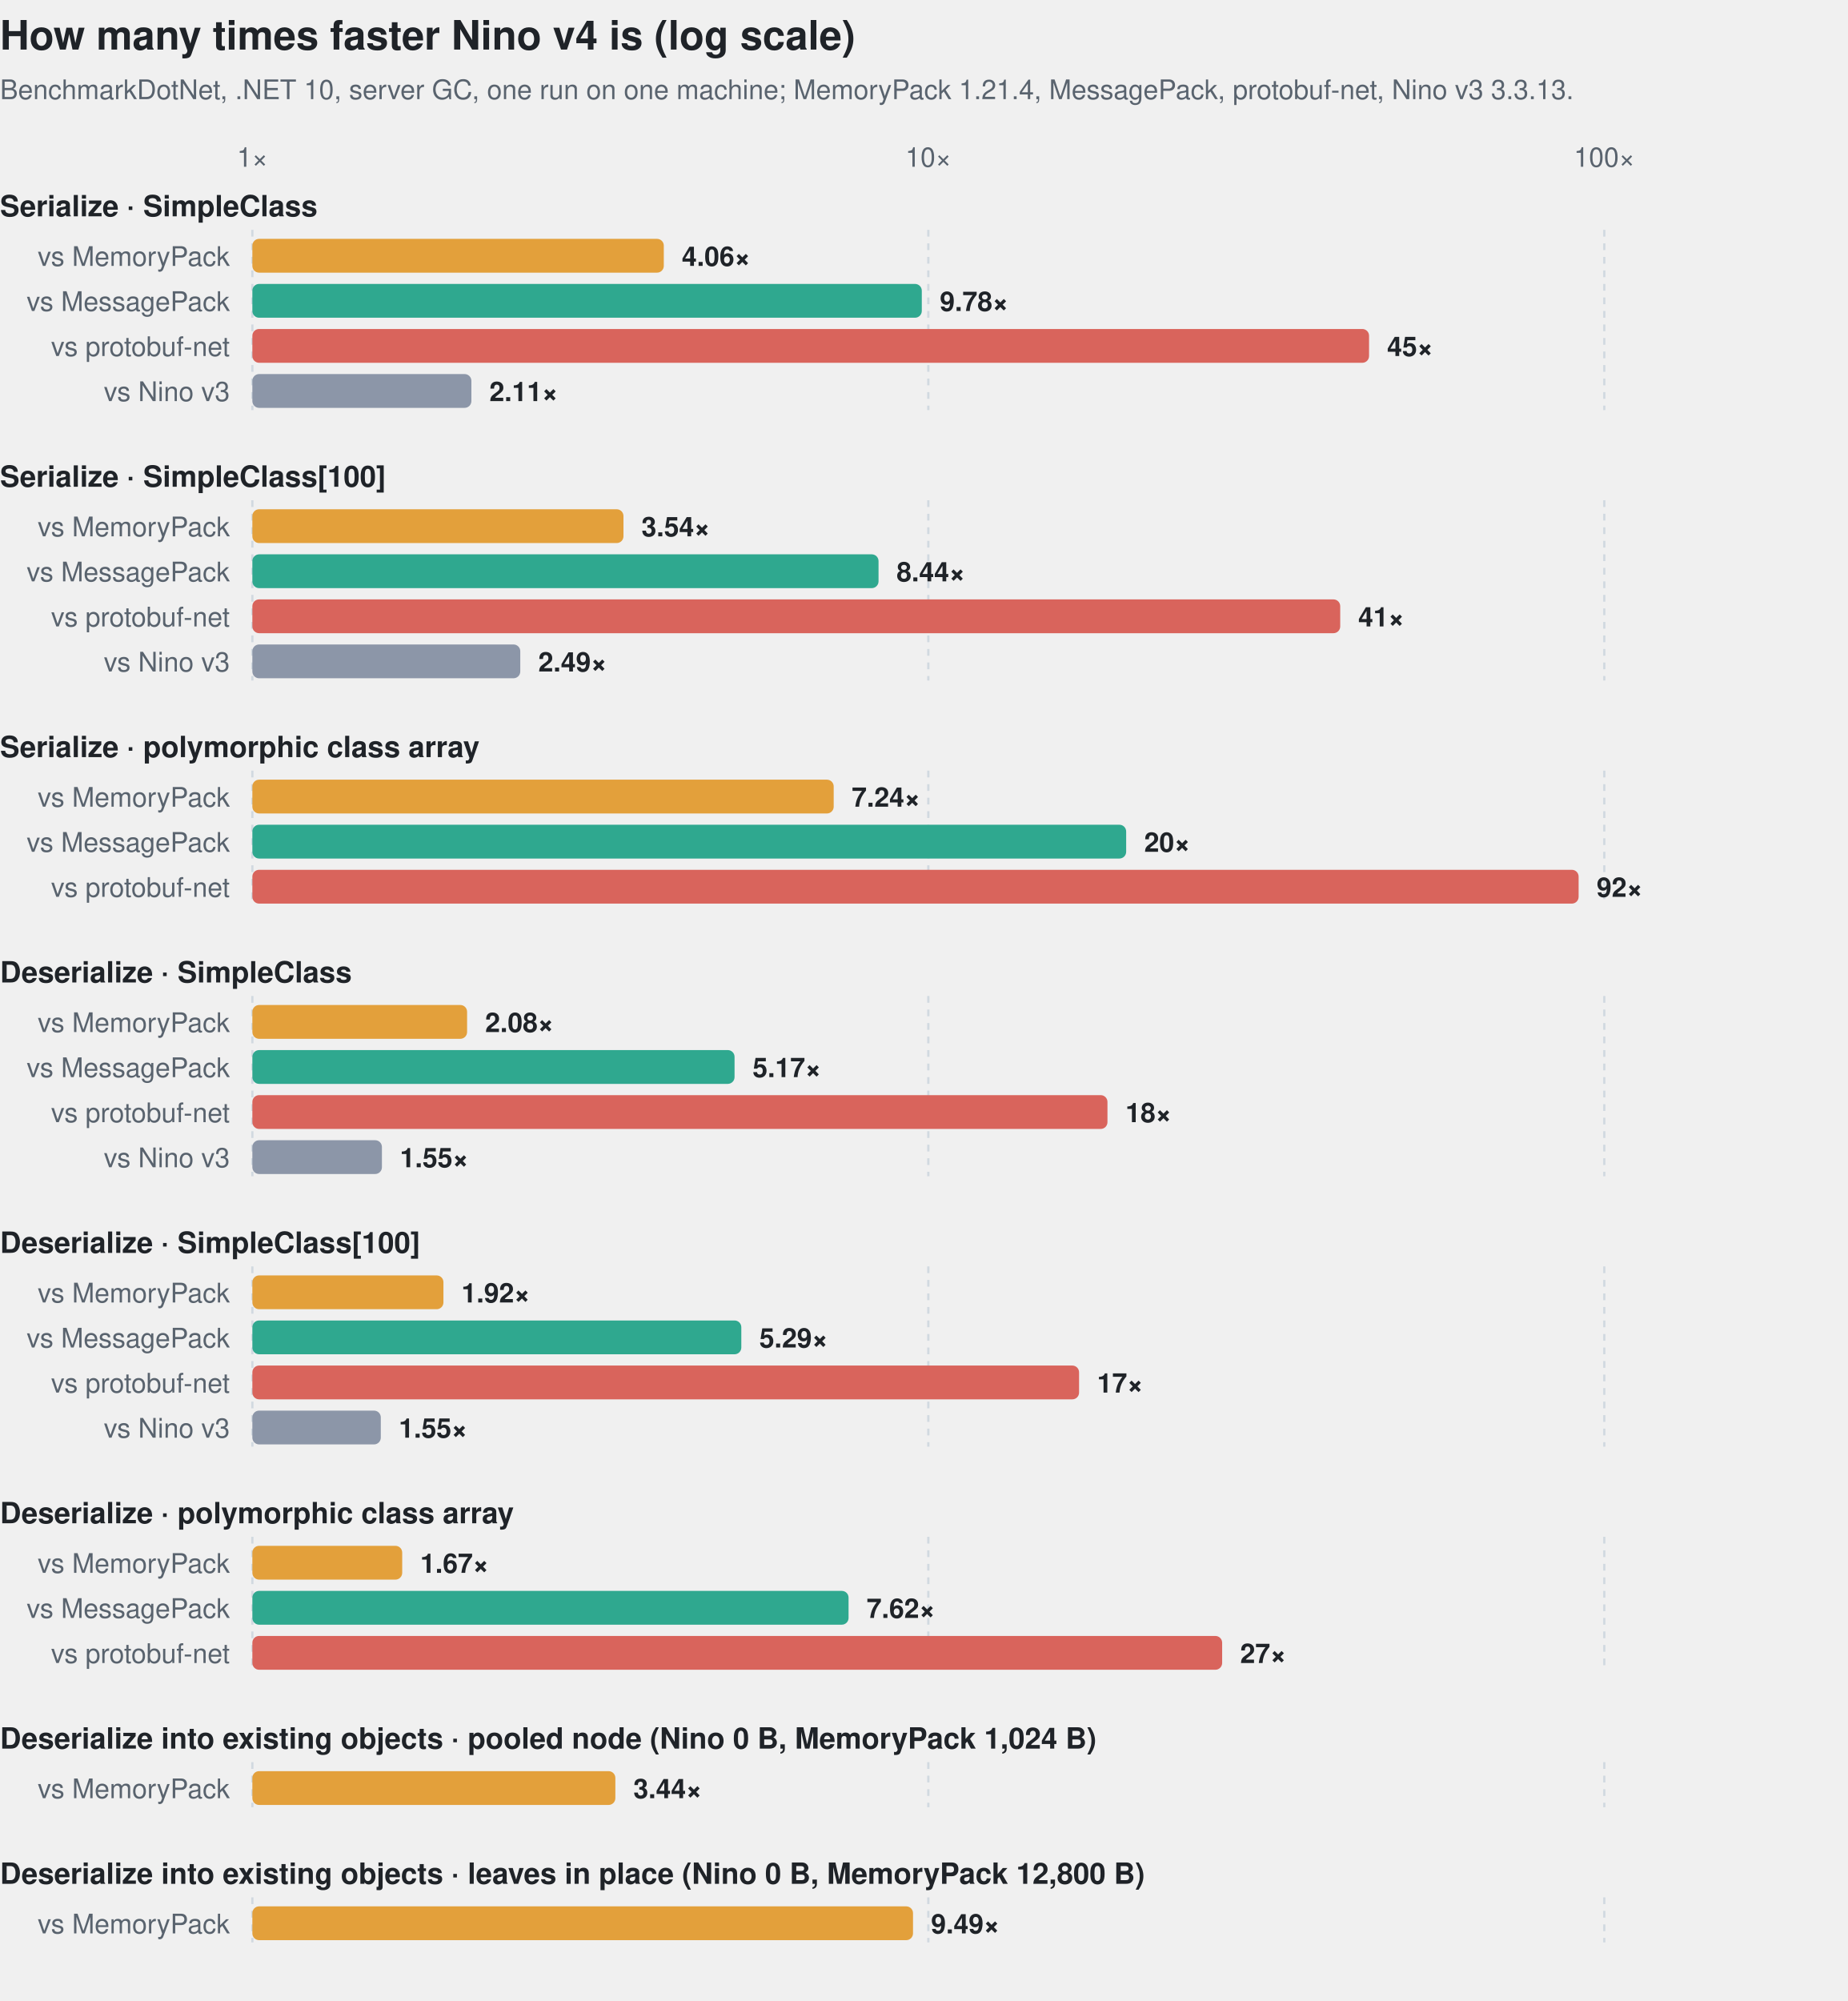
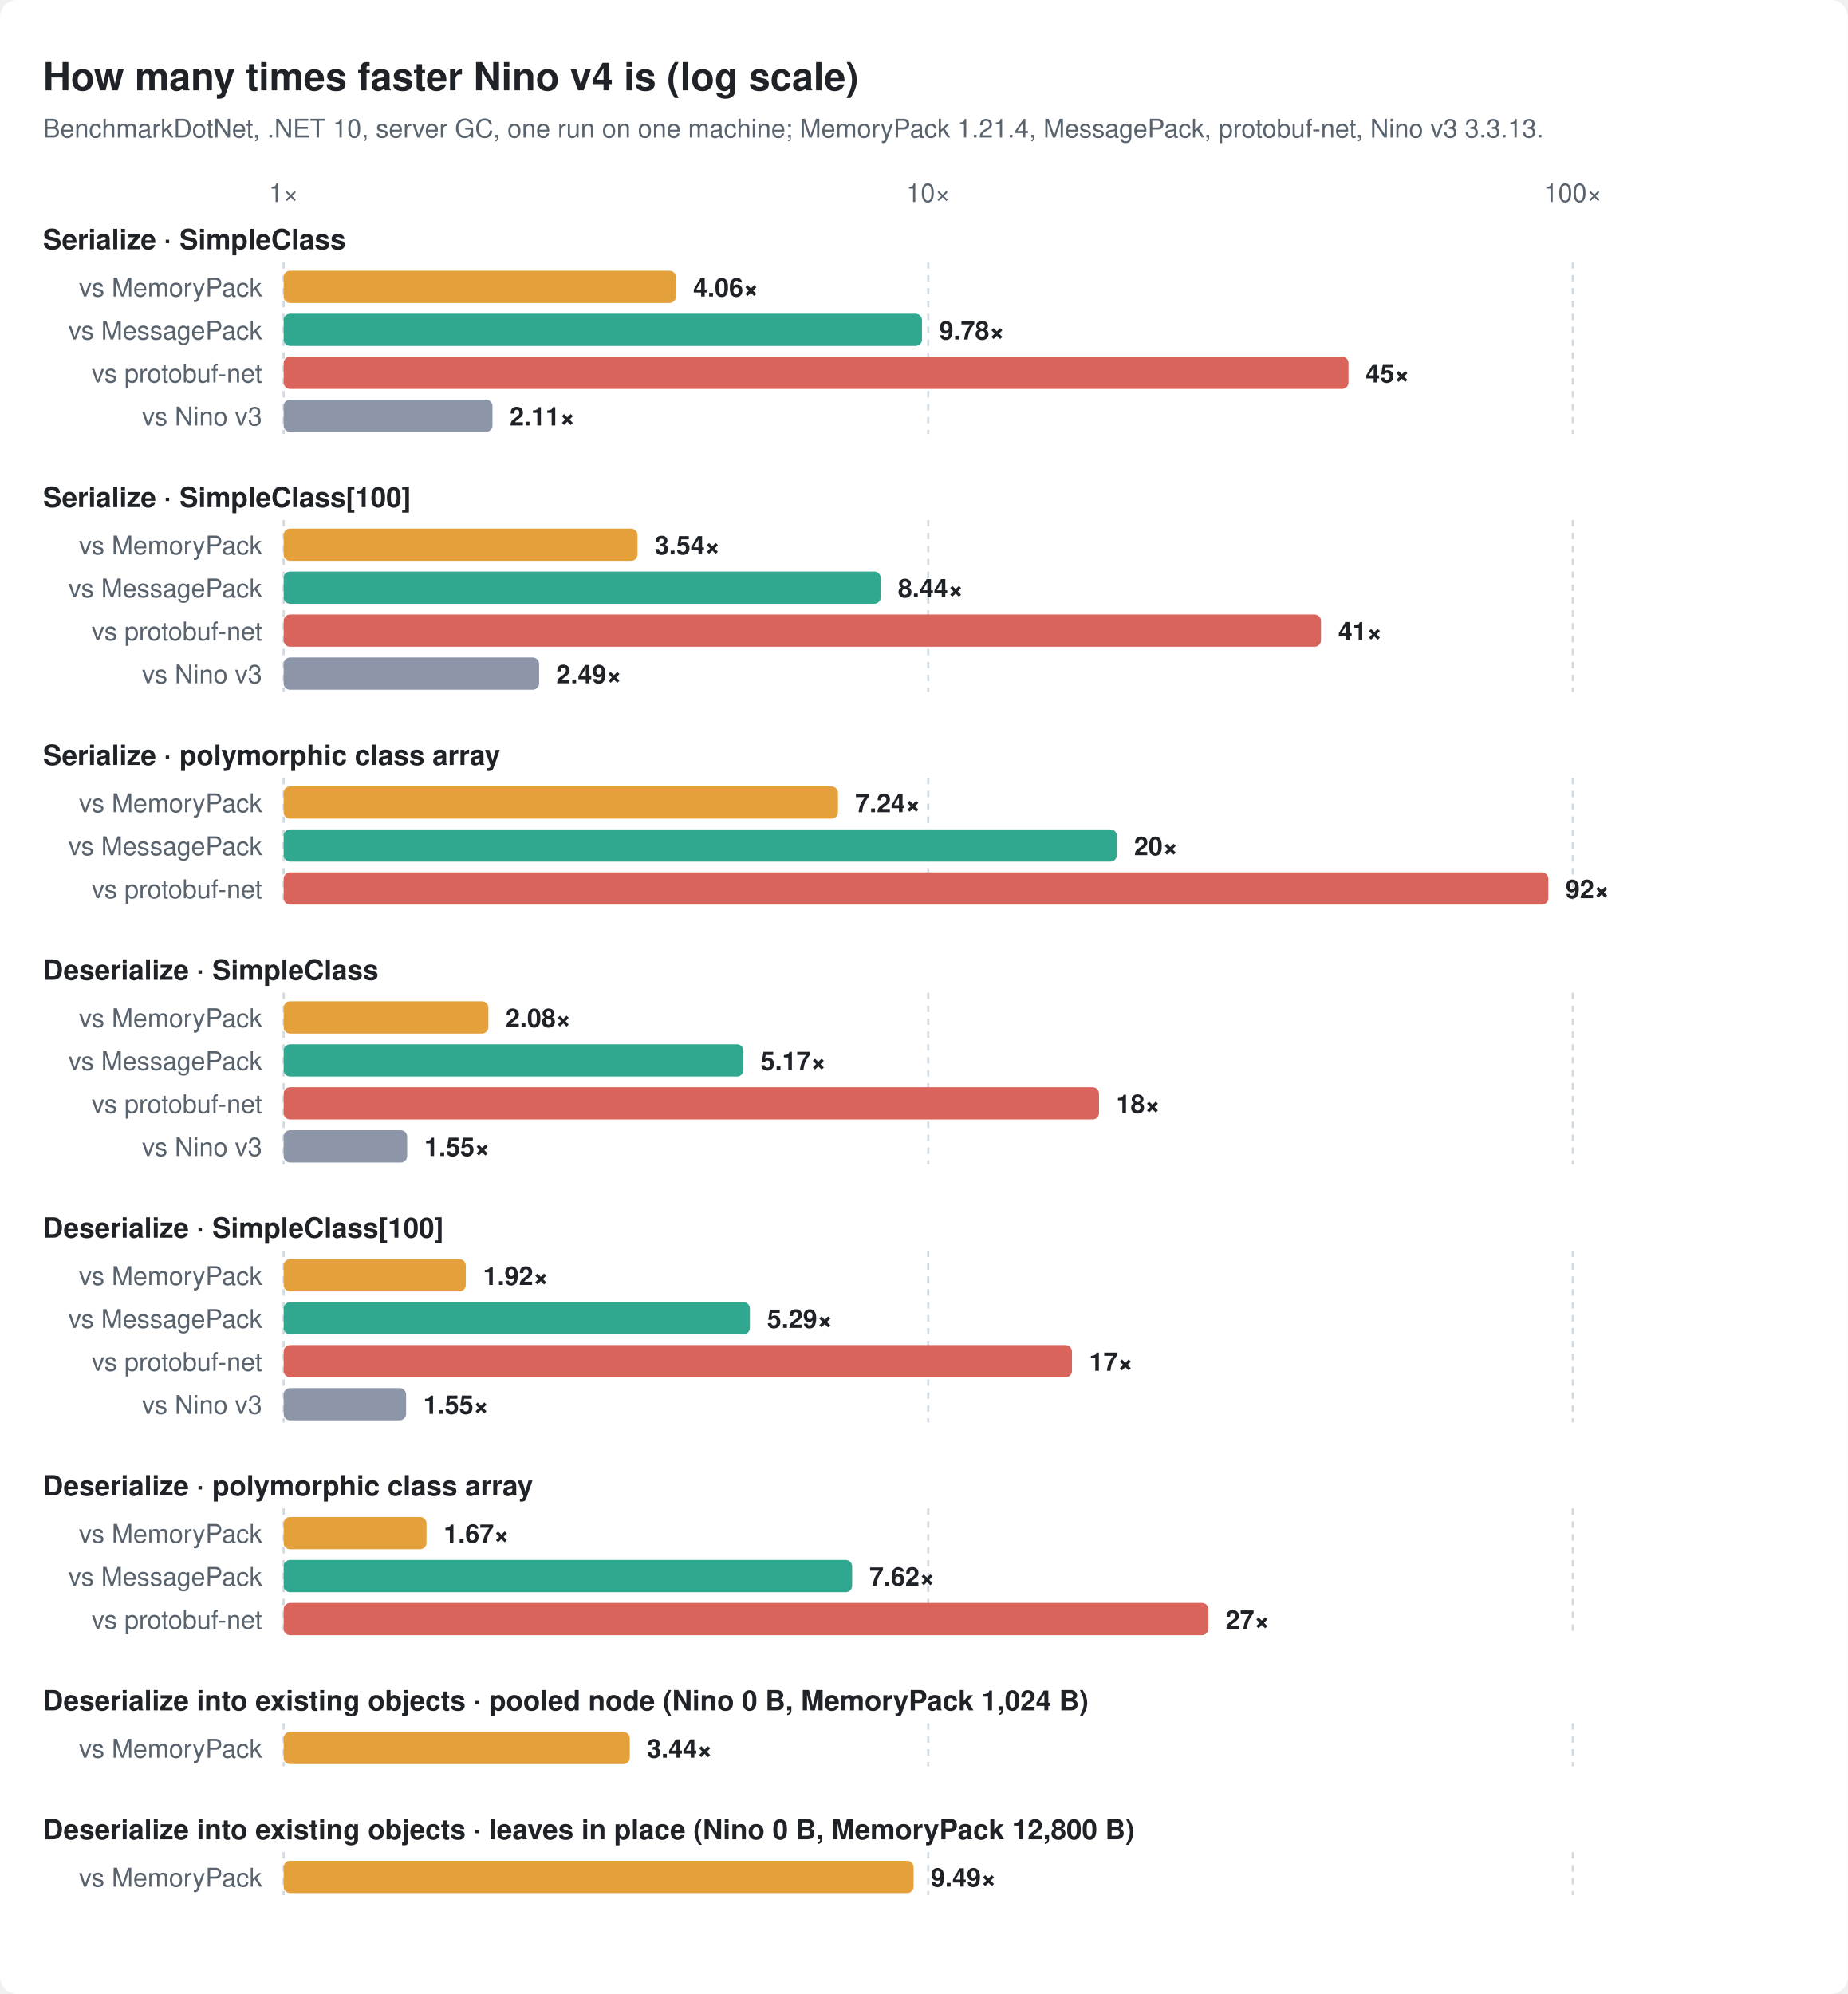
- <svg xmlns="http://www.w3.org/2000/svg" viewBox="0 0 820 888" width="820" height="888" font-family="-apple-system,Segoe UI,Helvetica,Arial,sans-serif">
+ <svg xmlns="http://www.w3.org/2000/svg" viewBox="0 0 860 928" width="860" height="928" font-family="-apple-system,Segoe UI,Helvetica,Arial,sans-serif">
  <style>.t{font-size:18px;font-weight:700;fill:#1f2328}.s{font-size:12px;fill:#59636e}.g{font-size:13px;font-weight:600;fill:#1f2328}.l{font-size:12px;fill:#59636e}.v{font-size:12px;font-weight:700;fill:#1f2328}</style>
-   <text x="0" y="22" class="t">How many times faster Nino v4 is (log scale)</text>
-   <text x="0" y="44" class="s">BenchmarkDotNet, .NET 10, server GC, one run on one machine; MemoryPack 1.21.4, MessagePack, protobuf-net, Nino v3 3.3.13.</text>
-   <text x="112.0" y="74" class="s" text-anchor="middle">1×</text>
-   <text x="412.0" y="74" class="s" text-anchor="middle">10×</text>
-   <text x="712.0" y="74" class="s" text-anchor="middle">100×</text>
-   <text x="0" y="96" class="g">Serialize · SimpleClass</text>
-   <line x1="112.0" y1="102" x2="112.0" y2="182" stroke="#d1d9e0" stroke-dasharray="3 3" />
-   <line x1="412.0" y1="102" x2="412.0" y2="182" stroke="#d1d9e0" stroke-dasharray="3 3" />
-   <line x1="712.0" y1="102" x2="712.0" y2="182" stroke="#d1d9e0" stroke-dasharray="3 3" />
-   <text x="102" y="118" class="l" text-anchor="end">vs MemoryPack</text>
-   <rect x="112" y="106" width="182.6" height="15" rx="3" fill="#e3a03b" />
-   <text x="302.6" y="118" class="v">4.06×</text>
-   <text x="102" y="138" class="l" text-anchor="end">vs MessagePack</text>
-   <rect x="112" y="126" width="297.1" height="15" rx="3" fill="#2fa88f" />
-   <text x="417.1" y="138" class="v">9.78×</text>
-   <text x="102" y="158" class="l" text-anchor="end">vs protobuf-net</text>
-   <rect x="112" y="146" width="495.6" height="15" rx="3" fill="#d9645c" />
-   <text x="615.6" y="158" class="v">45×</text>
-   <text x="102" y="178" class="l" text-anchor="end">vs Nino v3</text>
-   <rect x="112" y="166" width="97.2" height="15" rx="3" fill="#8c96a8" />
-   <text x="217.2" y="178" class="v">2.11×</text>
-   <text x="0" y="216" class="g">Serialize · SimpleClass[100]</text>
-   <line x1="112.0" y1="222" x2="112.0" y2="302" stroke="#d1d9e0" stroke-dasharray="3 3" />
-   <line x1="412.0" y1="222" x2="412.0" y2="302" stroke="#d1d9e0" stroke-dasharray="3 3" />
-   <line x1="712.0" y1="222" x2="712.0" y2="302" stroke="#d1d9e0" stroke-dasharray="3 3" />
-   <text x="102" y="238" class="l" text-anchor="end">vs MemoryPack</text>
-   <rect x="112" y="226" width="164.7" height="15" rx="3" fill="#e3a03b" />
-   <text x="284.7" y="238" class="v">3.54×</text>
-   <text x="102" y="258" class="l" text-anchor="end">vs MessagePack</text>
-   <rect x="112" y="246" width="277.9" height="15" rx="3" fill="#2fa88f" />
-   <text x="397.9" y="258" class="v">8.44×</text>
-   <text x="102" y="278" class="l" text-anchor="end">vs protobuf-net</text>
-   <rect x="112" y="266" width="482.8" height="15" rx="3" fill="#d9645c" />
-   <text x="602.8" y="278" class="v">41×</text>
-   <text x="102" y="298" class="l" text-anchor="end">vs Nino v3</text>
-   <rect x="112" y="286" width="118.9" height="15" rx="3" fill="#8c96a8" />
-   <text x="238.9" y="298" class="v">2.49×</text>
-   <text x="0" y="336" class="g">Serialize · polymorphic class array</text>
-   <line x1="112.0" y1="342" x2="112.0" y2="402" stroke="#d1d9e0" stroke-dasharray="3 3" />
-   <line x1="412.0" y1="342" x2="412.0" y2="402" stroke="#d1d9e0" stroke-dasharray="3 3" />
-   <line x1="712.0" y1="342" x2="712.0" y2="402" stroke="#d1d9e0" stroke-dasharray="3 3" />
-   <text x="102" y="358" class="l" text-anchor="end">vs MemoryPack</text>
-   <rect x="112" y="346" width="258.0" height="15" rx="3" fill="#e3a03b" />
-   <text x="378.0" y="358" class="v">7.24×</text>
-   <text x="102" y="378" class="l" text-anchor="end">vs MessagePack</text>
-   <rect x="112" y="366" width="387.8" height="15" rx="3" fill="#2fa88f" />
-   <text x="507.8" y="378" class="v">20×</text>
-   <text x="102" y="398" class="l" text-anchor="end">vs protobuf-net</text>
-   <rect x="112" y="386" width="588.6" height="15" rx="3" fill="#d9645c" />
-   <text x="708.6" y="398" class="v">92×</text>
-   <text x="0" y="436" class="g">Deserialize · SimpleClass</text>
-   <line x1="112.0" y1="442" x2="112.0" y2="522" stroke="#d1d9e0" stroke-dasharray="3 3" />
-   <line x1="412.0" y1="442" x2="412.0" y2="522" stroke="#d1d9e0" stroke-dasharray="3 3" />
-   <line x1="712.0" y1="442" x2="712.0" y2="522" stroke="#d1d9e0" stroke-dasharray="3 3" />
-   <text x="102" y="458" class="l" text-anchor="end">vs MemoryPack</text>
-   <rect x="112" y="446" width="95.3" height="15" rx="3" fill="#e3a03b" />
-   <text x="215.3" y="458" class="v">2.08×</text>
-   <text x="102" y="478" class="l" text-anchor="end">vs MessagePack</text>
-   <rect x="112" y="466" width="214.0" height="15" rx="3" fill="#2fa88f" />
-   <text x="334.0" y="478" class="v">5.17×</text>
-   <text x="102" y="498" class="l" text-anchor="end">vs protobuf-net</text>
-   <rect x="112" y="486" width="379.5" height="15" rx="3" fill="#d9645c" />
-   <text x="499.5" y="498" class="v">18×</text>
-   <text x="102" y="518" class="l" text-anchor="end">vs Nino v3</text>
-   <rect x="112" y="506" width="57.5" height="15" rx="3" fill="#8c96a8" />
-   <text x="177.5" y="518" class="v">1.55×</text>
-   <text x="0" y="556" class="g">Deserialize · SimpleClass[100]</text>
-   <line x1="112.0" y1="562" x2="112.0" y2="642" stroke="#d1d9e0" stroke-dasharray="3 3" />
-   <line x1="412.0" y1="562" x2="412.0" y2="642" stroke="#d1d9e0" stroke-dasharray="3 3" />
-   <line x1="712.0" y1="562" x2="712.0" y2="642" stroke="#d1d9e0" stroke-dasharray="3 3" />
-   <text x="102" y="578" class="l" text-anchor="end">vs MemoryPack</text>
-   <rect x="112" y="566" width="84.8" height="15" rx="3" fill="#e3a03b" />
-   <text x="204.8" y="578" class="v">1.92×</text>
-   <text x="102" y="598" class="l" text-anchor="end">vs MessagePack</text>
-   <rect x="112" y="586" width="217.0" height="15" rx="3" fill="#2fa88f" />
-   <text x="337.0" y="598" class="v">5.29×</text>
-   <text x="102" y="618" class="l" text-anchor="end">vs protobuf-net</text>
-   <rect x="112" y="606" width="366.9" height="15" rx="3" fill="#d9645c" />
-   <text x="486.9" y="618" class="v">17×</text>
-   <text x="102" y="638" class="l" text-anchor="end">vs Nino v3</text>
-   <rect x="112" y="626" width="57.0" height="15" rx="3" fill="#8c96a8" />
-   <text x="177.0" y="638" class="v">1.55×</text>
-   <text x="0" y="676" class="g">Deserialize · polymorphic class array</text>
-   <line x1="112.0" y1="682" x2="112.0" y2="742" stroke="#d1d9e0" stroke-dasharray="3 3" />
-   <line x1="412.0" y1="682" x2="412.0" y2="742" stroke="#d1d9e0" stroke-dasharray="3 3" />
-   <line x1="712.0" y1="682" x2="712.0" y2="742" stroke="#d1d9e0" stroke-dasharray="3 3" />
-   <text x="102" y="698" class="l" text-anchor="end">vs MemoryPack</text>
-   <rect x="112" y="686" width="66.5" height="15" rx="3" fill="#e3a03b" />
-   <text x="186.5" y="698" class="v">1.67×</text>
-   <text x="102" y="718" class="l" text-anchor="end">vs MessagePack</text>
-   <rect x="112" y="706" width="264.6" height="15" rx="3" fill="#2fa88f" />
-   <text x="384.6" y="718" class="v">7.62×</text>
-   <text x="102" y="738" class="l" text-anchor="end">vs protobuf-net</text>
-   <rect x="112" y="726" width="430.4" height="15" rx="3" fill="#d9645c" />
-   <text x="550.4" y="738" class="v">27×</text>
-   <text x="0" y="776" class="g">Deserialize into existing objects · pooled node (Nino 0 B, MemoryPack 1,024 B)</text>
-   <line x1="112.0" y1="782" x2="112.0" y2="802" stroke="#d1d9e0" stroke-dasharray="3 3" />
-   <line x1="412.0" y1="782" x2="412.0" y2="802" stroke="#d1d9e0" stroke-dasharray="3 3" />
-   <line x1="712.0" y1="782" x2="712.0" y2="802" stroke="#d1d9e0" stroke-dasharray="3 3" />
-   <text x="102" y="798" class="l" text-anchor="end">vs MemoryPack</text>
-   <rect x="112" y="786" width="161.1" height="15" rx="3" fill="#e3a03b" />
-   <text x="281.1" y="798" class="v">3.44×</text>
-   <text x="0" y="836" class="g">Deserialize into existing objects · leaves in place (Nino 0 B, MemoryPack 12,800 B)</text>
-   <line x1="112.0" y1="842" x2="112.0" y2="862" stroke="#d1d9e0" stroke-dasharray="3 3" />
-   <line x1="412.0" y1="842" x2="412.0" y2="862" stroke="#d1d9e0" stroke-dasharray="3 3" />
-   <line x1="712.0" y1="842" x2="712.0" y2="862" stroke="#d1d9e0" stroke-dasharray="3 3" />
-   <text x="102" y="858" class="l" text-anchor="end">vs MemoryPack</text>
-   <rect x="112" y="846" width="293.2" height="15" rx="3" fill="#e3a03b" />
-   <text x="413.2" y="858" class="v">9.49×</text>
+   <rect width="860" height="928" rx="8" fill="#ffffff" />
+   <g transform="translate(20 20)">
+     <text x="0" y="22" class="t">How many times faster Nino v4 is (log scale)</text>
+     <text x="0" y="44" class="s">BenchmarkDotNet, .NET 10, server GC, one run on one machine; MemoryPack 1.21.4, MessagePack, protobuf-net, Nino v3 3.3.13.</text>
+     <text x="112.0" y="74" class="s" text-anchor="middle">1×</text>
+     <text x="412.0" y="74" class="s" text-anchor="middle">10×</text>
+     <text x="712.0" y="74" class="s" text-anchor="middle">100×</text>
+     <text x="0" y="96" class="g">Serialize · SimpleClass</text>
+     <line x1="112.0" y1="102" x2="112.0" y2="182" stroke="#d1d9e0" stroke-dasharray="3 3" />
+     <line x1="412.0" y1="102" x2="412.0" y2="182" stroke="#d1d9e0" stroke-dasharray="3 3" />
+     <line x1="712.0" y1="102" x2="712.0" y2="182" stroke="#d1d9e0" stroke-dasharray="3 3" />
+     <text x="102" y="118" class="l" text-anchor="end">vs MemoryPack</text>
+     <rect x="112" y="106" width="182.6" height="15" rx="3" fill="#e3a03b" />
+     <text x="302.6" y="118" class="v">4.06×</text>
+     <text x="102" y="138" class="l" text-anchor="end">vs MessagePack</text>
+     <rect x="112" y="126" width="297.1" height="15" rx="3" fill="#2fa88f" />
+     <text x="417.1" y="138" class="v">9.78×</text>
+     <text x="102" y="158" class="l" text-anchor="end">vs protobuf-net</text>
+     <rect x="112" y="146" width="495.6" height="15" rx="3" fill="#d9645c" />
+     <text x="615.6" y="158" class="v">45×</text>
+     <text x="102" y="178" class="l" text-anchor="end">vs Nino v3</text>
+     <rect x="112" y="166" width="97.2" height="15" rx="3" fill="#8c96a8" />
+     <text x="217.2" y="178" class="v">2.11×</text>
+     <text x="0" y="216" class="g">Serialize · SimpleClass[100]</text>
+     <line x1="112.0" y1="222" x2="112.0" y2="302" stroke="#d1d9e0" stroke-dasharray="3 3" />
+     <line x1="412.0" y1="222" x2="412.0" y2="302" stroke="#d1d9e0" stroke-dasharray="3 3" />
+     <line x1="712.0" y1="222" x2="712.0" y2="302" stroke="#d1d9e0" stroke-dasharray="3 3" />
+     <text x="102" y="238" class="l" text-anchor="end">vs MemoryPack</text>
+     <rect x="112" y="226" width="164.7" height="15" rx="3" fill="#e3a03b" />
+     <text x="284.7" y="238" class="v">3.54×</text>
+     <text x="102" y="258" class="l" text-anchor="end">vs MessagePack</text>
+     <rect x="112" y="246" width="277.9" height="15" rx="3" fill="#2fa88f" />
+     <text x="397.9" y="258" class="v">8.44×</text>
+     <text x="102" y="278" class="l" text-anchor="end">vs protobuf-net</text>
+     <rect x="112" y="266" width="482.8" height="15" rx="3" fill="#d9645c" />
+     <text x="602.8" y="278" class="v">41×</text>
+     <text x="102" y="298" class="l" text-anchor="end">vs Nino v3</text>
+     <rect x="112" y="286" width="118.9" height="15" rx="3" fill="#8c96a8" />
+     <text x="238.9" y="298" class="v">2.49×</text>
+     <text x="0" y="336" class="g">Serialize · polymorphic class array</text>
+     <line x1="112.0" y1="342" x2="112.0" y2="402" stroke="#d1d9e0" stroke-dasharray="3 3" />
+     <line x1="412.0" y1="342" x2="412.0" y2="402" stroke="#d1d9e0" stroke-dasharray="3 3" />
+     <line x1="712.0" y1="342" x2="712.0" y2="402" stroke="#d1d9e0" stroke-dasharray="3 3" />
+     <text x="102" y="358" class="l" text-anchor="end">vs MemoryPack</text>
+     <rect x="112" y="346" width="258.0" height="15" rx="3" fill="#e3a03b" />
+     <text x="378.0" y="358" class="v">7.24×</text>
+     <text x="102" y="378" class="l" text-anchor="end">vs MessagePack</text>
+     <rect x="112" y="366" width="387.8" height="15" rx="3" fill="#2fa88f" />
+     <text x="507.8" y="378" class="v">20×</text>
+     <text x="102" y="398" class="l" text-anchor="end">vs protobuf-net</text>
+     <rect x="112" y="386" width="588.6" height="15" rx="3" fill="#d9645c" />
+     <text x="708.6" y="398" class="v">92×</text>
+     <text x="0" y="436" class="g">Deserialize · SimpleClass</text>
+     <line x1="112.0" y1="442" x2="112.0" y2="522" stroke="#d1d9e0" stroke-dasharray="3 3" />
+     <line x1="412.0" y1="442" x2="412.0" y2="522" stroke="#d1d9e0" stroke-dasharray="3 3" />
+     <line x1="712.0" y1="442" x2="712.0" y2="522" stroke="#d1d9e0" stroke-dasharray="3 3" />
+     <text x="102" y="458" class="l" text-anchor="end">vs MemoryPack</text>
+     <rect x="112" y="446" width="95.3" height="15" rx="3" fill="#e3a03b" />
+     <text x="215.3" y="458" class="v">2.08×</text>
+     <text x="102" y="478" class="l" text-anchor="end">vs MessagePack</text>
+     <rect x="112" y="466" width="214.0" height="15" rx="3" fill="#2fa88f" />
+     <text x="334.0" y="478" class="v">5.17×</text>
+     <text x="102" y="498" class="l" text-anchor="end">vs protobuf-net</text>
+     <rect x="112" y="486" width="379.5" height="15" rx="3" fill="#d9645c" />
+     <text x="499.5" y="498" class="v">18×</text>
+     <text x="102" y="518" class="l" text-anchor="end">vs Nino v3</text>
+     <rect x="112" y="506" width="57.5" height="15" rx="3" fill="#8c96a8" />
+     <text x="177.5" y="518" class="v">1.55×</text>
+     <text x="0" y="556" class="g">Deserialize · SimpleClass[100]</text>
+     <line x1="112.0" y1="562" x2="112.0" y2="642" stroke="#d1d9e0" stroke-dasharray="3 3" />
+     <line x1="412.0" y1="562" x2="412.0" y2="642" stroke="#d1d9e0" stroke-dasharray="3 3" />
+     <line x1="712.0" y1="562" x2="712.0" y2="642" stroke="#d1d9e0" stroke-dasharray="3 3" />
+     <text x="102" y="578" class="l" text-anchor="end">vs MemoryPack</text>
+     <rect x="112" y="566" width="84.8" height="15" rx="3" fill="#e3a03b" />
+     <text x="204.8" y="578" class="v">1.92×</text>
+     <text x="102" y="598" class="l" text-anchor="end">vs MessagePack</text>
+     <rect x="112" y="586" width="217.0" height="15" rx="3" fill="#2fa88f" />
+     <text x="337.0" y="598" class="v">5.29×</text>
+     <text x="102" y="618" class="l" text-anchor="end">vs protobuf-net</text>
+     <rect x="112" y="606" width="366.9" height="15" rx="3" fill="#d9645c" />
+     <text x="486.9" y="618" class="v">17×</text>
+     <text x="102" y="638" class="l" text-anchor="end">vs Nino v3</text>
+     <rect x="112" y="626" width="57.0" height="15" rx="3" fill="#8c96a8" />
+     <text x="177.0" y="638" class="v">1.55×</text>
+     <text x="0" y="676" class="g">Deserialize · polymorphic class array</text>
+     <line x1="112.0" y1="682" x2="112.0" y2="742" stroke="#d1d9e0" stroke-dasharray="3 3" />
+     <line x1="412.0" y1="682" x2="412.0" y2="742" stroke="#d1d9e0" stroke-dasharray="3 3" />
+     <line x1="712.0" y1="682" x2="712.0" y2="742" stroke="#d1d9e0" stroke-dasharray="3 3" />
+     <text x="102" y="698" class="l" text-anchor="end">vs MemoryPack</text>
+     <rect x="112" y="686" width="66.5" height="15" rx="3" fill="#e3a03b" />
+     <text x="186.5" y="698" class="v">1.67×</text>
+     <text x="102" y="718" class="l" text-anchor="end">vs MessagePack</text>
+     <rect x="112" y="706" width="264.6" height="15" rx="3" fill="#2fa88f" />
+     <text x="384.6" y="718" class="v">7.62×</text>
+     <text x="102" y="738" class="l" text-anchor="end">vs protobuf-net</text>
+     <rect x="112" y="726" width="430.4" height="15" rx="3" fill="#d9645c" />
+     <text x="550.4" y="738" class="v">27×</text>
+     <text x="0" y="776" class="g">Deserialize into existing objects · pooled node (Nino 0 B, MemoryPack 1,024 B)</text>
+     <line x1="112.0" y1="782" x2="112.0" y2="802" stroke="#d1d9e0" stroke-dasharray="3 3" />
+     <line x1="412.0" y1="782" x2="412.0" y2="802" stroke="#d1d9e0" stroke-dasharray="3 3" />
+     <line x1="712.0" y1="782" x2="712.0" y2="802" stroke="#d1d9e0" stroke-dasharray="3 3" />
+     <text x="102" y="798" class="l" text-anchor="end">vs MemoryPack</text>
+     <rect x="112" y="786" width="161.1" height="15" rx="3" fill="#e3a03b" />
+     <text x="281.1" y="798" class="v">3.44×</text>
+     <text x="0" y="836" class="g">Deserialize into existing objects · leaves in place (Nino 0 B, MemoryPack 12,800 B)</text>
+     <line x1="112.0" y1="842" x2="112.0" y2="862" stroke="#d1d9e0" stroke-dasharray="3 3" />
+     <line x1="412.0" y1="842" x2="412.0" y2="862" stroke="#d1d9e0" stroke-dasharray="3 3" />
+     <line x1="712.0" y1="842" x2="712.0" y2="862" stroke="#d1d9e0" stroke-dasharray="3 3" />
+     <text x="102" y="858" class="l" text-anchor="end">vs MemoryPack</text>
+     <rect x="112" y="846" width="293.2" height="15" rx="3" fill="#e3a03b" />
+     <text x="413.2" y="858" class="v">9.49×</text>
+   </g>
</svg>
